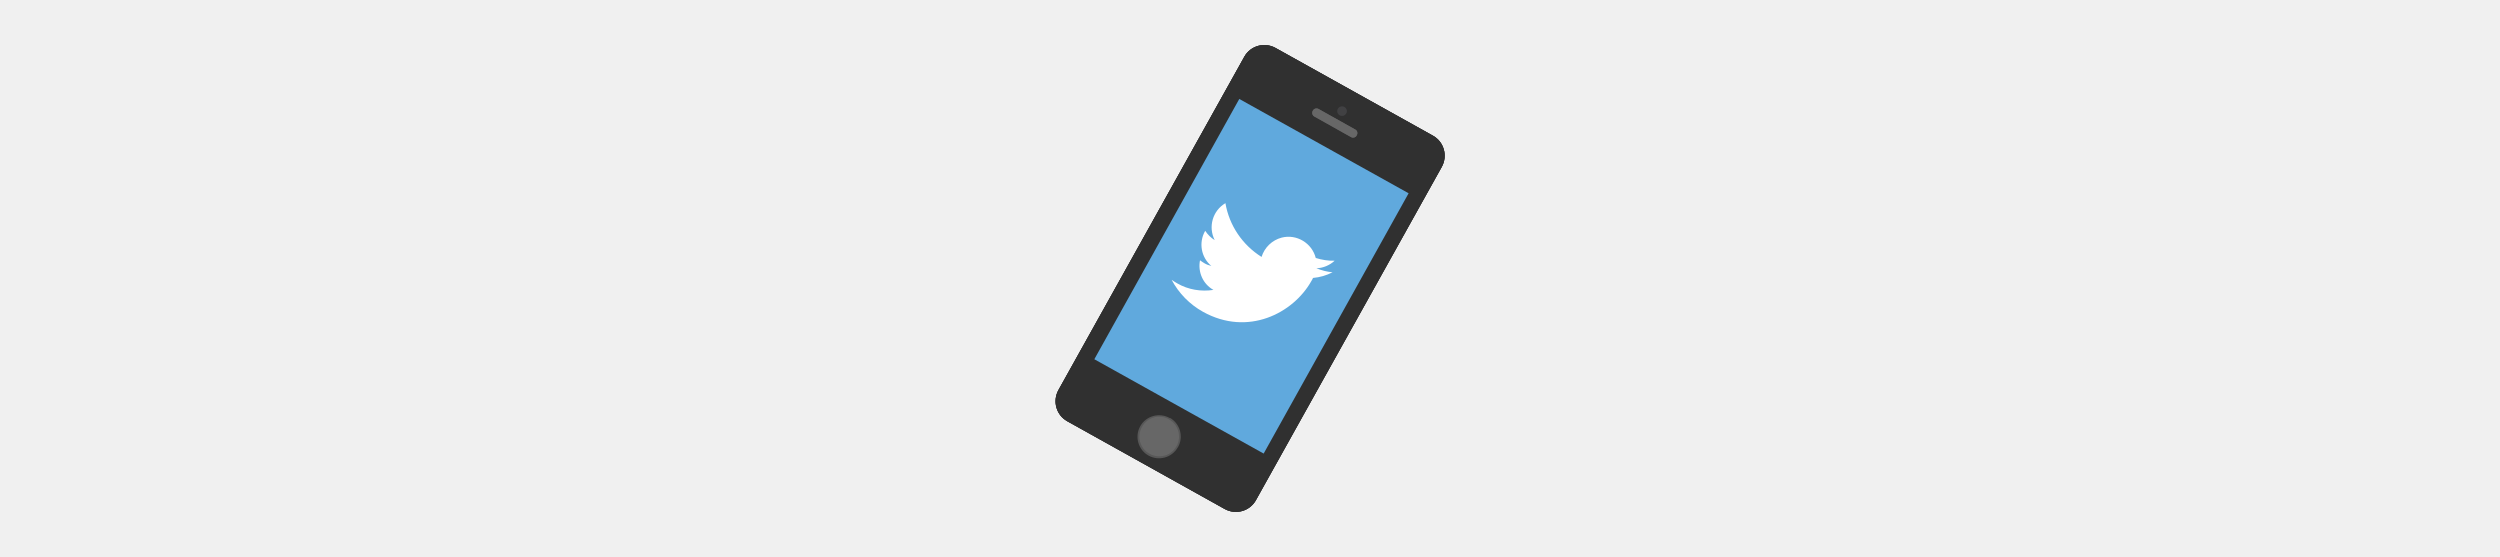
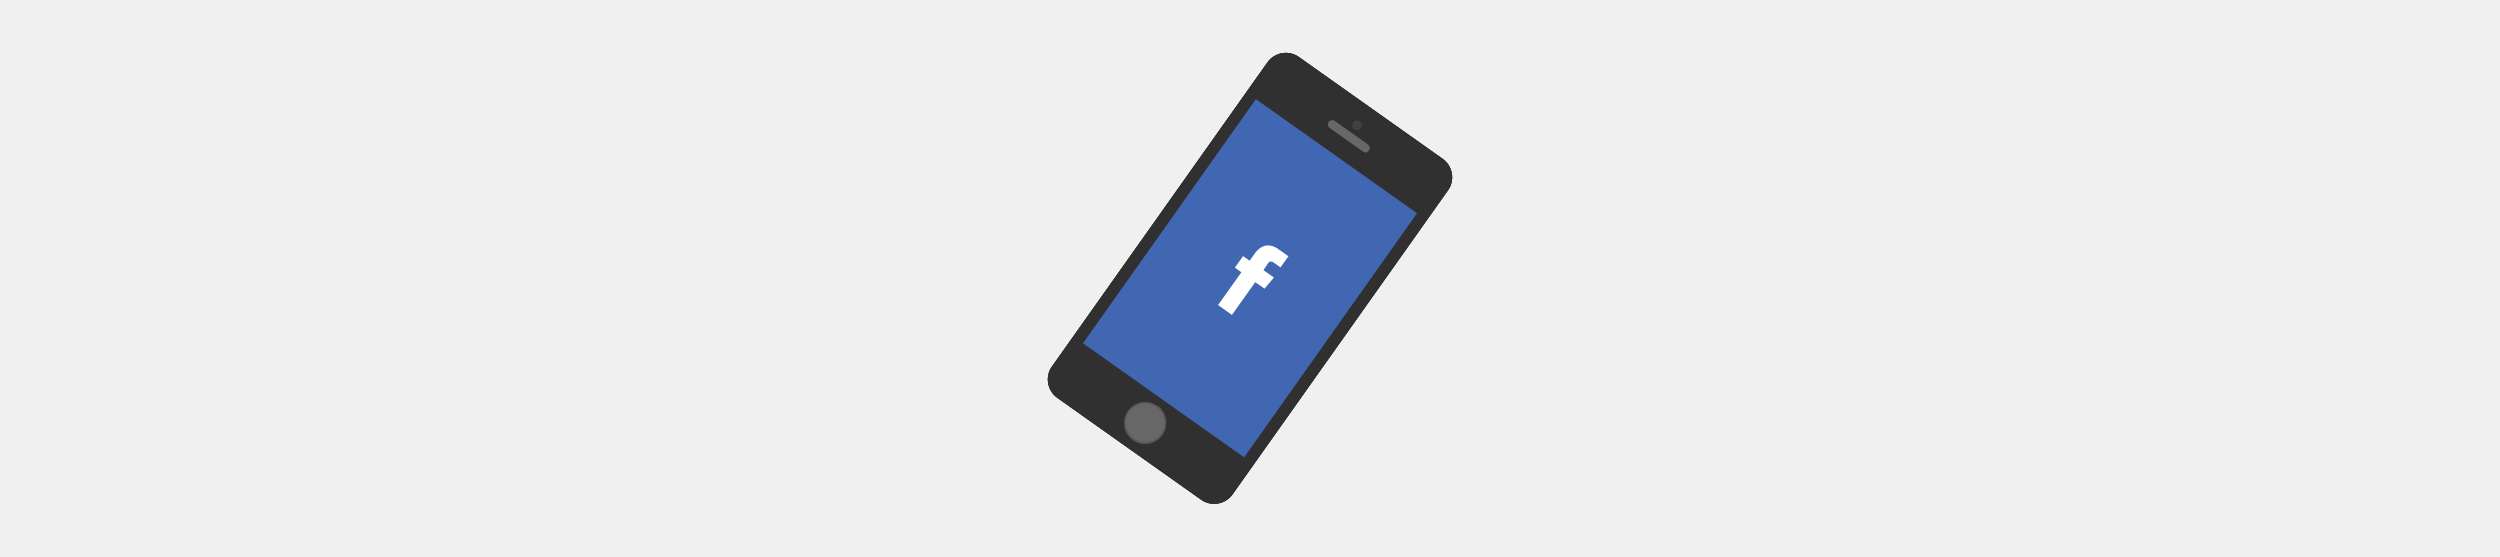
<svg xmlns="http://www.w3.org/2000/svg" version="1.1" id="svg2" x="0px" y="0px" viewBox="0 0 1190 265" style="enable-background:new 0 0 1190 265;" xml:space="preserve">
  <style type="text/css">
	.st0{opacity:0.4;}
	.st1{fill:#303030;}
- 	.st2{fill:#60A9DD;}
- 	.st3{fill-rule:evenodd;clip-rule:evenodd;fill:#303030;}
- 	.st4{fill-rule:evenodd;clip-rule:evenodd;fill:#585858;}
- 	.st5{fill-rule:evenodd;clip-rule:evenodd;fill:#676767;}
- 	.st6{fill:#414143;}
+ 	.st2{fill-rule:evenodd;clip-rule:evenodd;fill:#303030;}
+ 	.st3{fill-rule:evenodd;clip-rule:evenodd;fill:#585858;}
+ 	.st4{fill-rule:evenodd;clip-rule:evenodd;fill:#676767;}
+ 	.st5{fill:#414143;}
+ 	.st6{fill:#4267B2;}
	.st7{fill:#FFFFFF;}
</style>
  <g id="layer1" transform="translate(0,-610.5197)">
</g>
  <g id="g2036" transform="matrix(1.1,0,0,0.44444,101.4198,239.352)">
    <g id="g3712" transform="matrix(1.0526,0,0,1.2857,-1.347413,-14.32427)" class="st0">
	</g>
  </g>
  <g id="g3541" transform="translate(103.9798,212.5669)">
</g>
  <g id="g3536" transform="translate(103.9798,212.5669)">
</g>
  <g id="g4076" transform="translate(-645.8873,-411.6996)">
    <g id="g4038" transform="translate(-988.4454,730.0101)">
	</g>
  </g>
  <g id="text3839" transform="matrix(1.35669,-0.00504995,0.00550305,1.244987,1041.185,-229.0068)">
</g>
-   <path class="st1" d="M686.3,79.4c2.9-5.3,1-11.9-4.2-14.8c0,0,0,0,0,0l-75-41.8c-5.3-2.9-11.9-1-14.8,4.2c0,0,0,0,0,0l-88.5,158.7  c-2.9,5.3-1,11.9,4.2,14.8c0,0,0,0,0,0l75,41.8c5.3,2.9,11.9,1,14.8-4.2c0,0,0,0,0,0L686.3,79.4z" />
-   <path class="st2" d="M589.4,44.4l84,46.9l-71,127.3l-84-46.9L589.4,44.4z" />
-   <path class="st3" d="M686.3,79.4c2.9-5.3,1-11.9-4.2-14.8c0,0,0,0,0,0l-75-41.8c-5.3-2.9-11.9-1-14.8,4.2c0,0,0,0,0,0l-88.5,158.7  c-2.9,5.3-1,11.9,4.2,14.8c0,0,0,0,0,0l75,41.8c5.3,2.9,11.9,1,14.8-4.2c0,0,0,0,0,0L686.3,79.4z M520.9,171l69-123.9L670.5,92  l-69,123.9L520.9,171z" />
-   <path class="st3" d="M686.3,79.4c2.9-5.3,1-11.9-4.2-14.8c0,0,0,0,0,0l-75-41.8c-5.3-2.9-11.9-1-14.8,4.2c0,0,0,0,0,0l-88.5,158.7  c-2.9,5.3-1,11.9,4.2,14.8c0,0,0,0,0,0l75,41.8c5.3,2.9,11.9,1,14.8-4.2c0,0,0,0,0,0L686.3,79.4z M518.3,171.7l70.9-127.3l84,46.8  l-70.9,127.3L518.3,171.7z" />
-   <path class="st4" d="M645.8,64.4c0.6-0.9,0.3-2.2-0.6-2.7c0,0-0.1-0.1-0.2-0.1l-17.3-9.7c-1-0.6-2.3-0.2-2.8,0.8  c-0.6,1-0.2,2.3,0.8,2.8l17.3,9.7c0.9,0.6,2.2,0.3,2.7-0.6C645.8,64.5,645.8,64.4,645.8,64.4L645.8,64.4z M556.8,199  c-4.9-2.8-11.2-1.1-14,3.8c-2.8,4.9-1.1,11.2,3.8,14c4.9,2.8,11.2,1.1,14-3.8c0,0,0-0.1,0.1-0.1c2.8-4.9,1.1-11.2-3.8-14  c0,0,0,0,0,0L556.8,199z" />
-   <path class="st5" d="M645.8,64.4c0.6-0.9,0.3-2.2-0.6-2.7c0,0-0.1-0.1-0.2-0.1l-17.3-9.7c-1-0.6-2.3-0.2-2.8,0.8  c-0.6,1-0.2,2.3,0.8,2.8l17.3,9.7c0.9,0.6,2.2,0.3,2.7-0.6C645.8,64.5,645.8,64.4,645.8,64.4L645.8,64.4z M556.4,199.6  c-4.5-2.6-10.3-1-12.8,3.6c-2.6,4.5-1,10.3,3.6,12.8s10.3,1,12.8-3.6c0,0,0-0.1,0.1-0.1C562.5,207.8,560.9,202.1,556.4,199.6  L556.4,199.6z" />
-   <path class="st6" d="M640.8,54c-0.6,1.1-2,1.5-3.1,0.9s-1.5-2-0.9-3.1c0.6-1.1,2-1.5,3.1-0.9S641.5,52.9,640.8,54z" />
-   <path class="st7" d="M634.3,129.6c-2.6-0.2-5.2-0.9-7.7-1.9c3.2-0.1,6.3-1.4,8.7-3.6c-3,0.1-6.1-0.4-9-1.3  c-1.8-7.1-9.1-11.5-16.2-9.7c-4.6,1.2-8.2,4.7-9.6,9.2c-9.1-5.7-15.4-15-17.2-25.6c-6.1,3.6-8.3,11.3-5.1,17.6  c-1.8-1.1-3.3-2.6-4.5-4.4l-0.1,0.1c-3.1,5.5-1.9,12.5,3,16.6c-1.2-0.3-2.3-0.7-3.3-1.3c-0.7-0.4-1.4-0.9-2.1-1.4  c-1.1,5.6,1.4,11.3,6.4,14.1c-5.9,0.9-12-0.1-17.2-3.1c-0.9-0.5-1.8-1.1-2.7-1.7c3.4,6.4,8.6,11.7,14.9,15.2  c21.4,11.9,43,0.7,51.6-14.6c0.3-0.5,0.6-1,0.8-1.5C628.3,132,631.4,131.1,634.3,129.6" />
+   <path class="st1" d="M689.3,90.5c3.4-4.8,2.2-11.5-2.6-14.9c0,0,0,0,0,0l-68.5-48.5c-4.8-3.4-11.5-2.2-14.9,2.6c0,0,0,0,0,0  L500.7,174.5c-3.4,4.8-2.2,11.5,2.6,14.9c0,0,0,0,0,0l68.5,48.5c4.8,3.4,11.5,2.2,14.9-2.6c0,0,0,0,0,0L689.3,90.5z" />
+   <path class="st2" d="M689.3,90.5c3.4-4.8,2.2-11.5-2.6-14.9c0,0,0,0,0,0l-68.5-48.5c-4.8-3.4-11.5-2.2-14.9,2.6c0,0,0,0,0,0  L500.7,174.5c-3.4,4.8-2.2,11.5,2.6,14.9c0,0,0,0,0,0l68.5,48.5c4.8,3.4,11.5,2.2,14.9-2.6c0,0,0,0,0,0L689.3,90.5z M519,162.1  L599,49l73.7,52.1l-80,113.1L519,162.1z" />
+   <path class="st2" d="M689.3,90.5c3.4-4.8,2.2-11.5-2.6-14.9c0,0,0,0,0,0l-68.5-48.5c-4.8-3.4-11.5-2.2-14.9,2.6c0,0,0,0,0,0  L500.7,174.5c-3.4,4.8-2.2,11.5,2.6,14.9c0,0,0,0,0,0l68.5,48.5c4.8,3.4,11.5,2.2,14.9-2.6c0,0,0,0,0,0L689.3,90.5z M516.4,162.5  l82.3-116.3l76.7,54.3l-82.3,116.3L516.4,162.5z" />
+   <path class="st3" d="M651.5,71.6c0.7-0.8,0.5-2.1-0.3-2.7c0,0-0.1-0.1-0.1-0.1l-15.8-11.2c-0.9-0.6-2.2-0.4-2.8,0.5  c-0.6,0.9-0.4,2.2,0.5,2.8l15.8,11.2c0.8,0.7,2.1,0.5,2.7-0.3C651.5,71.7,651.5,71.7,651.5,71.6L651.5,71.6z M550.9,193.2  c-4.5-3.2-10.7-2.2-14,2.3c-3.2,4.5-2.2,10.7,2.3,14c4.5,3.2,10.7,2.2,14-2.3c0,0,0.1-0.1,0.1-0.1c3.2-4.5,2.2-10.7-2.2-14  c0,0,0,0,0,0L550.9,193.2z" />
+   <path class="st4" d="M651.5,71.6c0.7-0.8,0.5-2.1-0.3-2.7c0,0-0.1-0.1-0.1-0.1l-15.8-11.2c-0.9-0.6-2.2-0.4-2.8,0.5  c-0.6,0.9-0.4,2.2,0.5,2.8l15.8,11.2c0.8,0.7,2.1,0.5,2.7-0.3C651.5,71.7,651.5,71.7,651.5,71.6L651.5,71.6z M550.5,193.7  c-4.1-3-9.9-2-12.9,2.1c-3,4.1-2,9.9,2.1,12.9s9.9,2,12.9-2.1c0,0,0.1-0.1,0.1-0.1C555.6,202.3,554.6,196.6,550.5,193.7L550.5,193.7  z" />
+   <path class="st5" d="M647.8,61c-0.7,1-2.1,1.3-3.2,0.5c-1-0.7-1.3-2.1-0.5-3.2s2.1-1.3,3.2-0.5C648.3,58.6,648.5,60,647.8,61z" />
+   <path class="st6" d="M597.8,47.2l76.7,54.3l-82.3,116.2l-76.7-54.3L597.8,47.2z" />
+   <path class="st7" d="M603.6,125.3c0.8-1.2,1.9-0.8,2.4-0.5c0.5,0.4,3.5,2.5,3.5,2.5l3.8-5.3l-4.8-3.4c-5.3-3.8-9.3-0.7-11.1,1.9  l-2.6,3.6l-3.1-2.2l-3.9,5.5l3.1,2.2c-5,7.1-11.1,15.6-11.1,15.6l6.6,4.7c0,0,6.1-8.6,11.1-15.6l4.4,3.1l4.5-5.3l-5-3.5L603.6,125.3  z" />
</svg>
